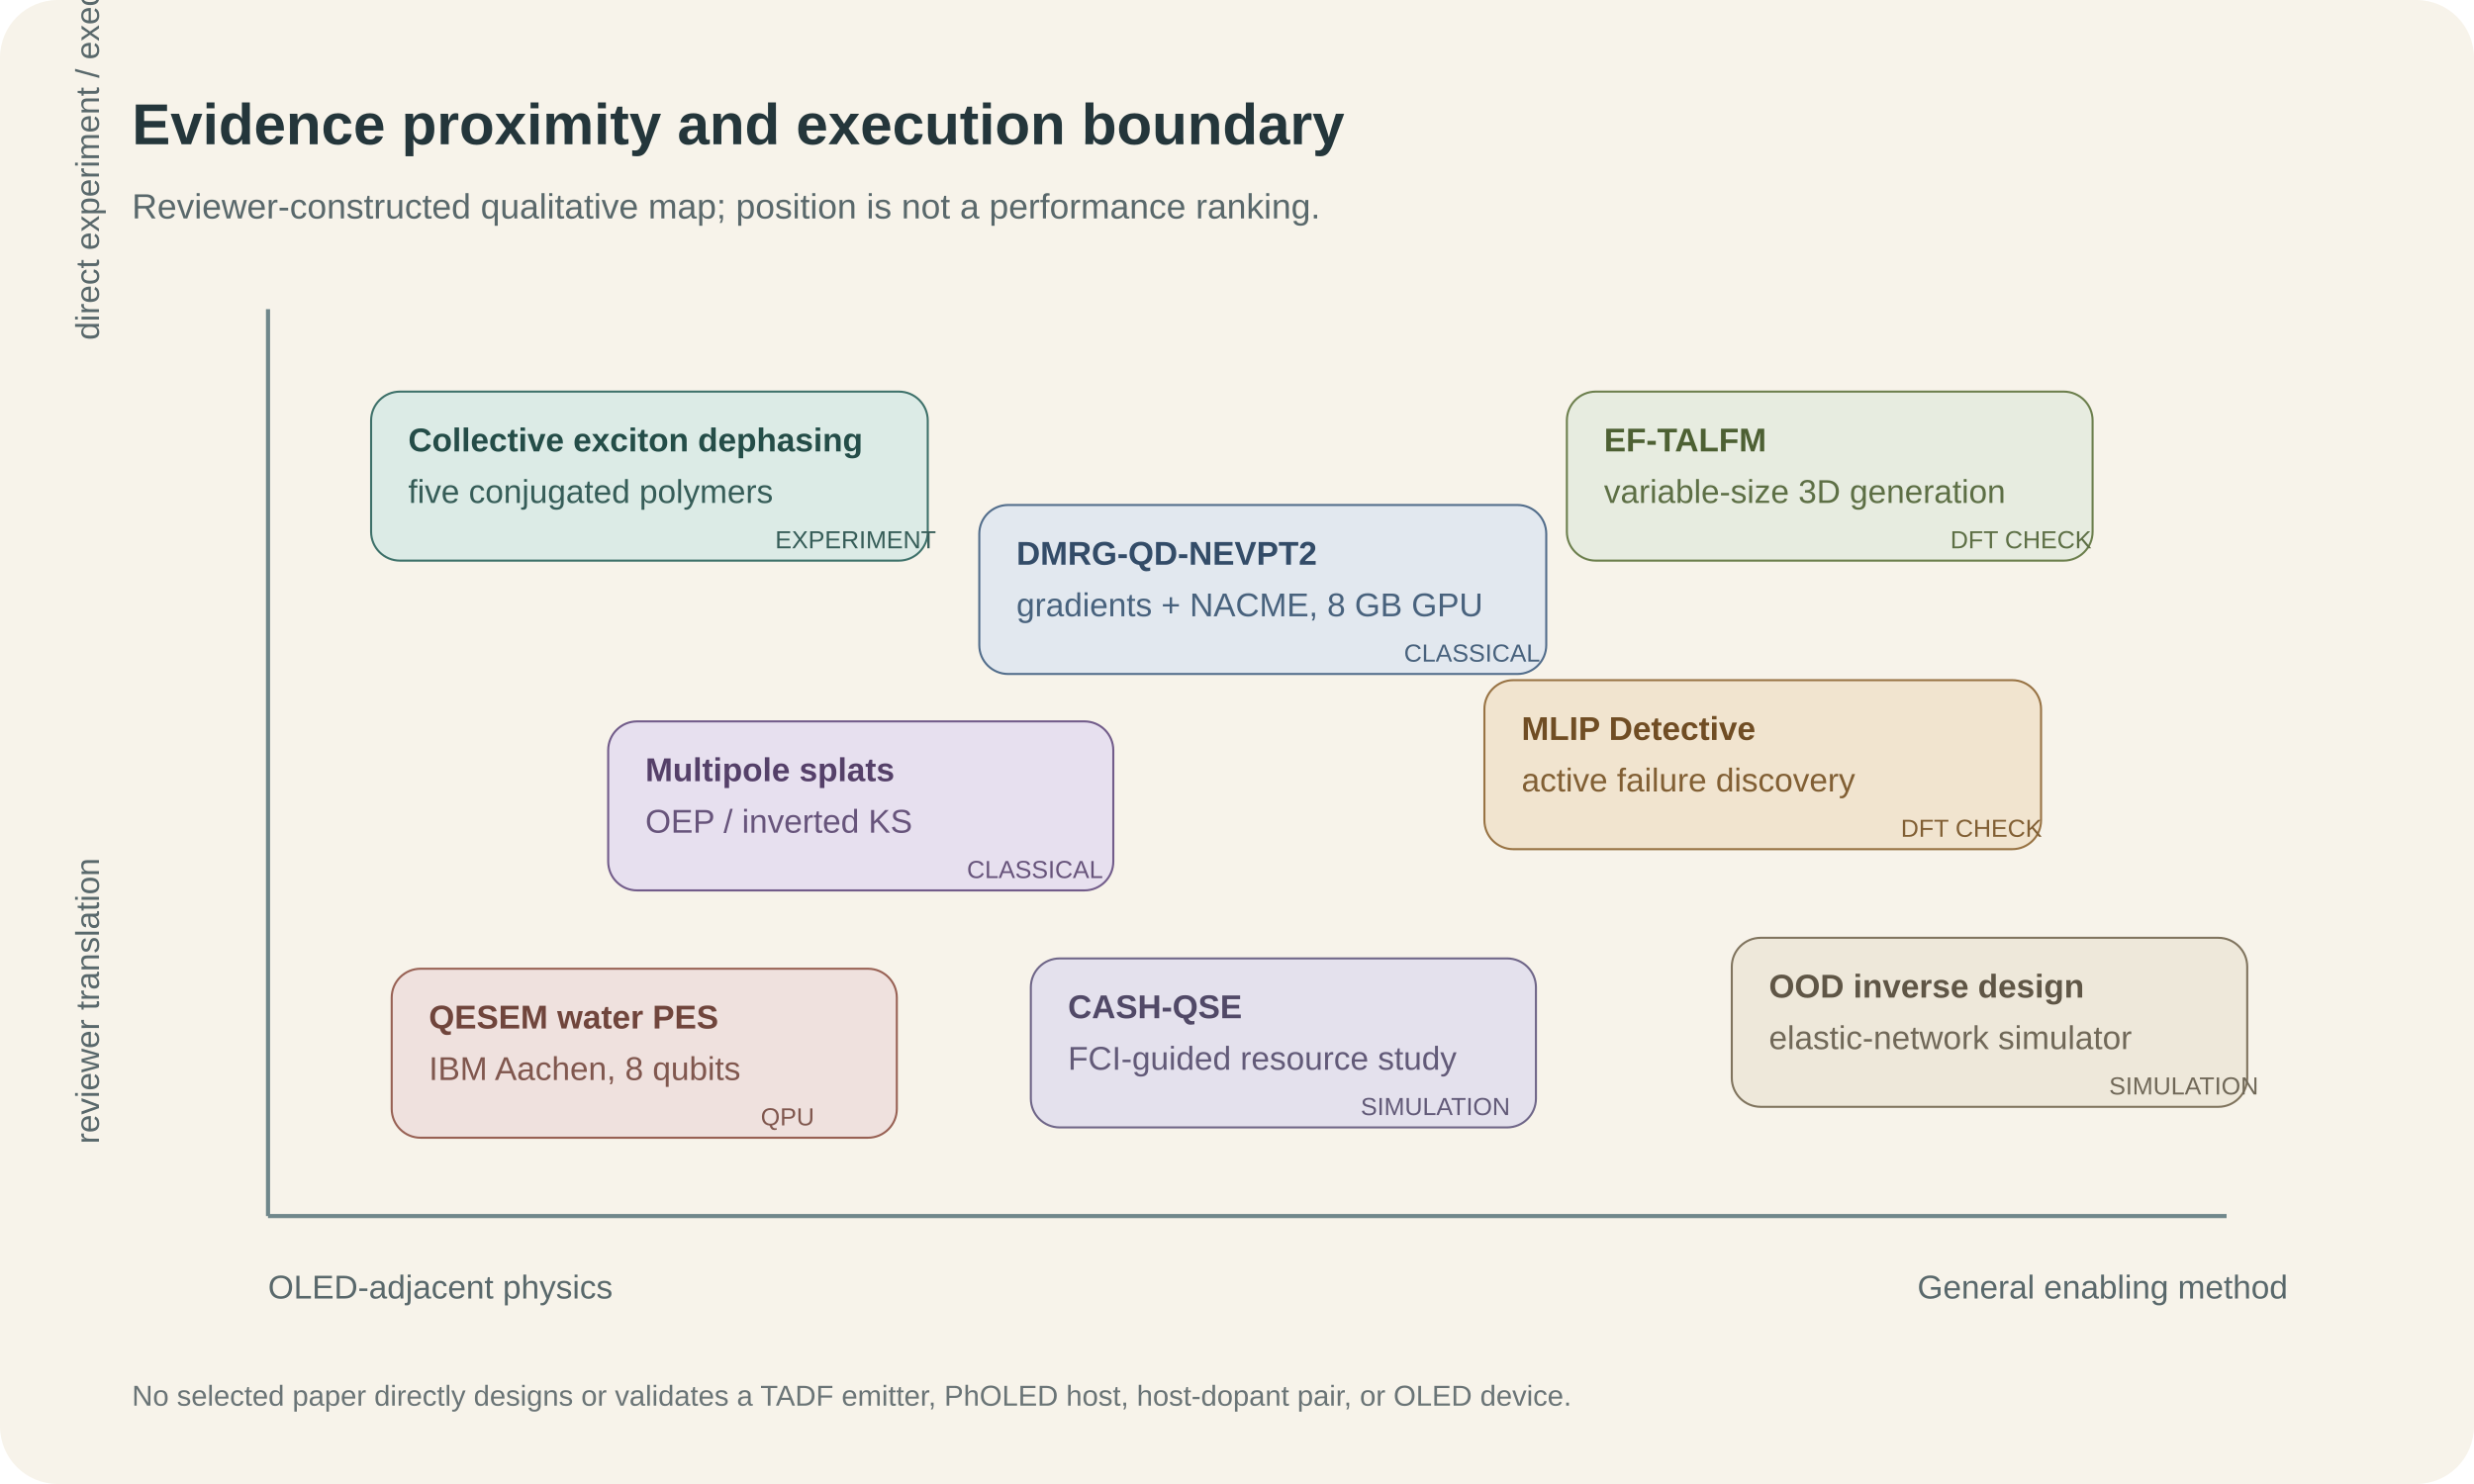
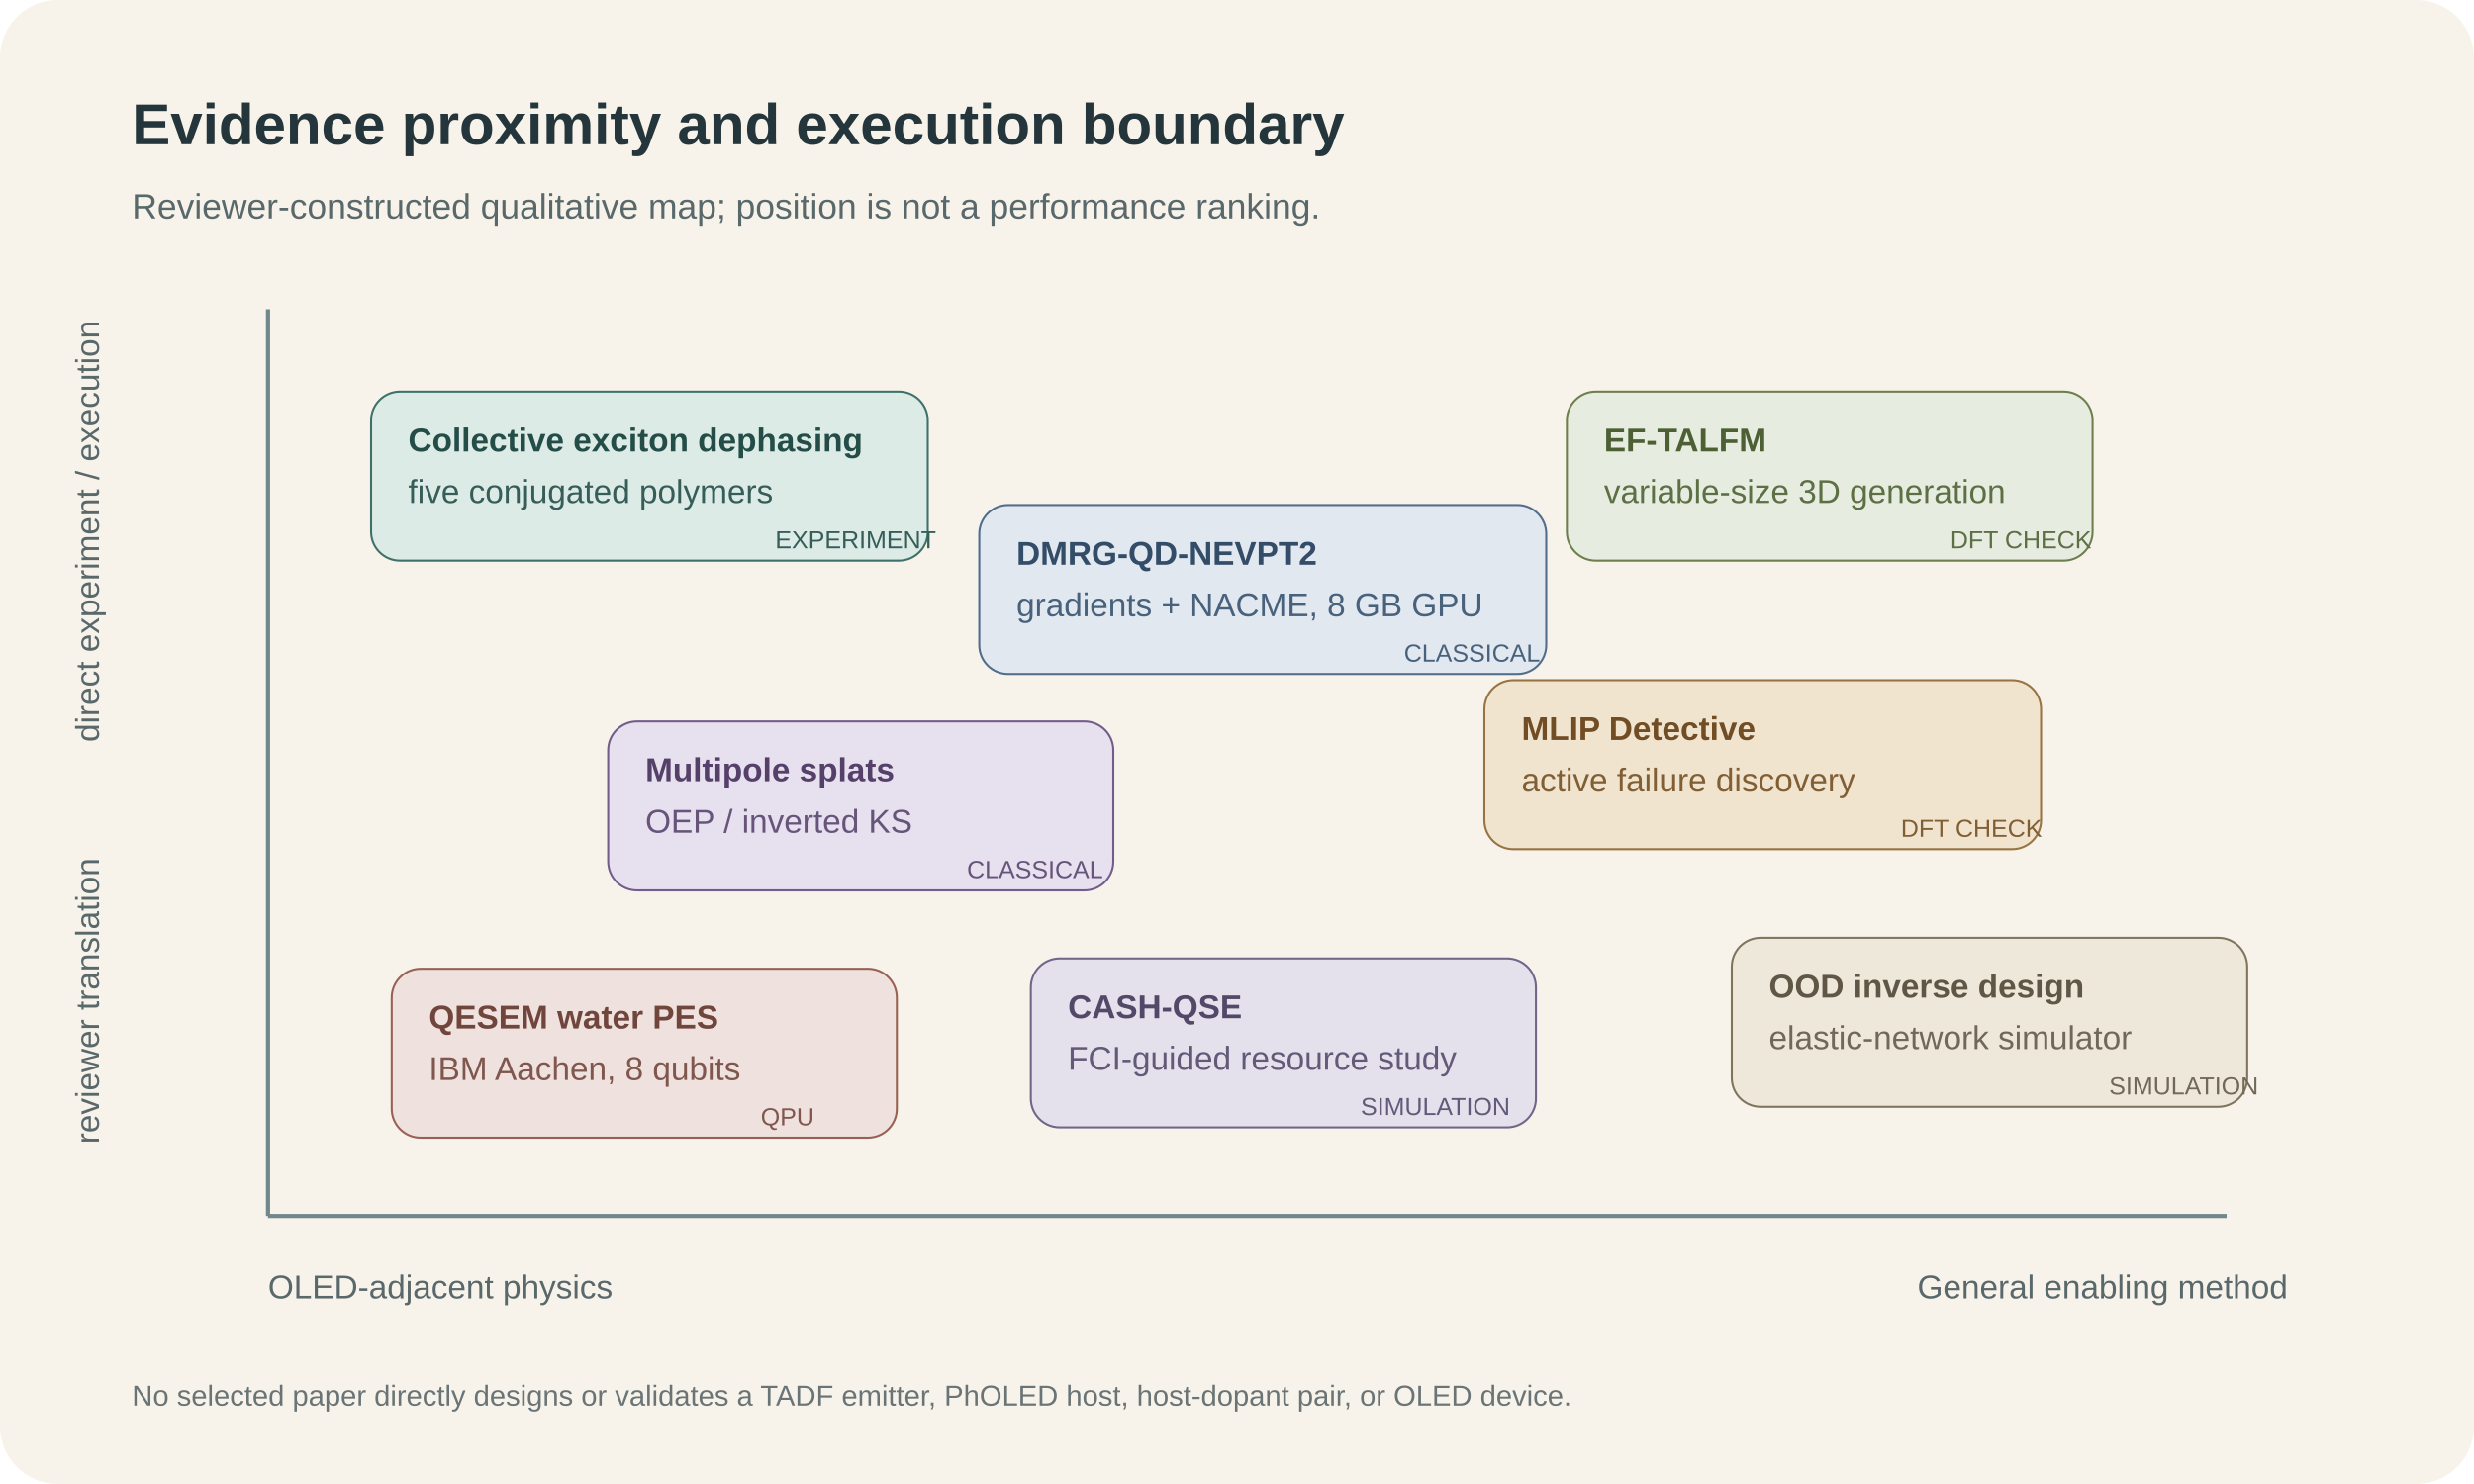
<svg xmlns="http://www.w3.org/2000/svg" width="1200" height="720" viewBox="0 0 1200 720" role="img" aria-labelledby="t d">
  <rect width="1200" height="720" rx="28" fill="#f7f3ea" />
  <text x="64" y="70" font-family="Arial,sans-serif" font-size="28" font-weight="700" fill="#24363b">Evidence proximity and execution boundary</text>
  <text x="64" y="106" font-family="Arial,sans-serif" font-size="17" fill="#59686b">Reviewer-constructed qualitative map; position is not a performance ranking.</text>
  <line x1="130" y1="590" x2="1080" y2="590" stroke="#70878b" stroke-width="2" />
  <text x="130" y="630" font-family="Arial,sans-serif" font-size="16" fill="#59686b">OLED-adjacent physics</text>
  <text x="930" y="630" font-family="Arial,sans-serif" font-size="16" fill="#59686b">General enabling method</text>
  <line x1="130" y1="590" x2="130" y2="150" stroke="#70878b" stroke-width="2" />
-   <text x="48" y="165" transform="rotate(-90 48 165)" font-family="Arial,sans-serif" font-size="16" fill="#59686b">direct experiment / execution</text>
+   <text x="48" y="360" transform="rotate(-90 48 360)" font-family="Arial,sans-serif" font-size="16" fill="#59686b">direct experiment / execution</text>
  <text x="48" y="555" transform="rotate(-90 48 555)" font-family="Arial,sans-serif" font-size="16" fill="#59686b">reviewer translation</text>
  <g font-family="Arial,sans-serif" font-size="16">
    <g transform="translate(180 190)">
      <rect width="270" height="82" rx="14" fill="#dcebe6" stroke="#3e716a" />
      <text x="18" y="29" font-weight="700" fill="#244d48">Collective exciton dephasing</text>
      <text x="18" y="54" fill="#365d58">five conjugated polymers</text>
      <text x="196" y="76" font-size="12" fill="#365d58">EXPERIMENT</text>
    </g>
    <g transform="translate(475 245)">
      <rect width="275" height="82" rx="14" fill="#e2e8ef" stroke="#526d8b" />
      <text x="18" y="29" font-weight="700" fill="#334c68">DMRG-QD-NEVPT2</text>
      <text x="18" y="54" fill="#48627d">gradients + NACME, 8 GB GPU</text>
      <text x="206" y="76" font-size="12" fill="#48627d">CLASSICAL</text>
    </g>
    <g transform="translate(295 350)">
      <rect width="245" height="82" rx="14" fill="#e7e0ef" stroke="#725c8a" />
      <text x="18" y="29" font-weight="700" fill="#554069">Multipole splats</text>
      <text x="18" y="54" fill="#67547b">OEP / inverted KS</text>
      <text x="174" y="76" font-size="12" fill="#67547b">CLASSICAL</text>
    </g>
    <g transform="translate(760 190)">
      <rect width="255" height="82" rx="14" fill="#e7ece0" stroke="#6c7f4d" />
      <text x="18" y="29" font-weight="700" fill="#4d6033">EF-TALFM</text>
      <text x="18" y="54" fill="#5d6f45">variable-size 3D generation</text>
      <text x="186" y="76" font-size="12" fill="#5d6f45">DFT CHECK</text>
    </g>
    <g transform="translate(720 330)">
      <rect width="270" height="82" rx="14" fill="#f1e4cf" stroke="#987344" />
      <text x="18" y="29" font-weight="700" fill="#704d24">MLIP Detective</text>
      <text x="18" y="54" fill="#815f34">active failure discovery</text>
      <text x="202" y="76" font-size="12" fill="#815f34">DFT CHECK</text>
    </g>
    <g transform="translate(840 455)">
      <rect width="250" height="82" rx="14" fill="#eee8da" stroke="#80745e" />
      <text x="18" y="29" font-weight="700" fill="#5f5646">OOD inverse design</text>
      <text x="18" y="54" fill="#706858">elastic-network simulator</text>
      <text x="183" y="76" font-size="12" fill="#706858">SIMULATION</text>
    </g>
    <g transform="translate(190 470)">
      <rect width="245" height="82" rx="14" fill="#efe1de" stroke="#986154" />
      <text x="18" y="29" font-weight="700" fill="#70453c">QESEM water PES</text>
      <text x="18" y="54" fill="#80574e">IBM Aachen, 8 qubits</text>
      <text x="179" y="76" font-size="12" fill="#80574e">QPU</text>
    </g>
    <g transform="translate(500 465)">
      <rect width="245" height="82" rx="14" fill="#e4e1ed" stroke="#6f6688" />
      <text x="18" y="29" font-weight="700" fill="#514967">CASH-QSE</text>
      <text x="18" y="54" fill="#625a78">FCI-guided resource study</text>
      <text x="160" y="76" font-size="12" fill="#625a78">SIMULATION</text>
    </g>
  </g>
  <text x="64" y="682" font-family="Arial,sans-serif" font-size="14" fill="#6a7476">No selected paper directly designs or validates a TADF emitter, PhOLED host, host-dopant pair, or OLED device.</text>
</svg>
